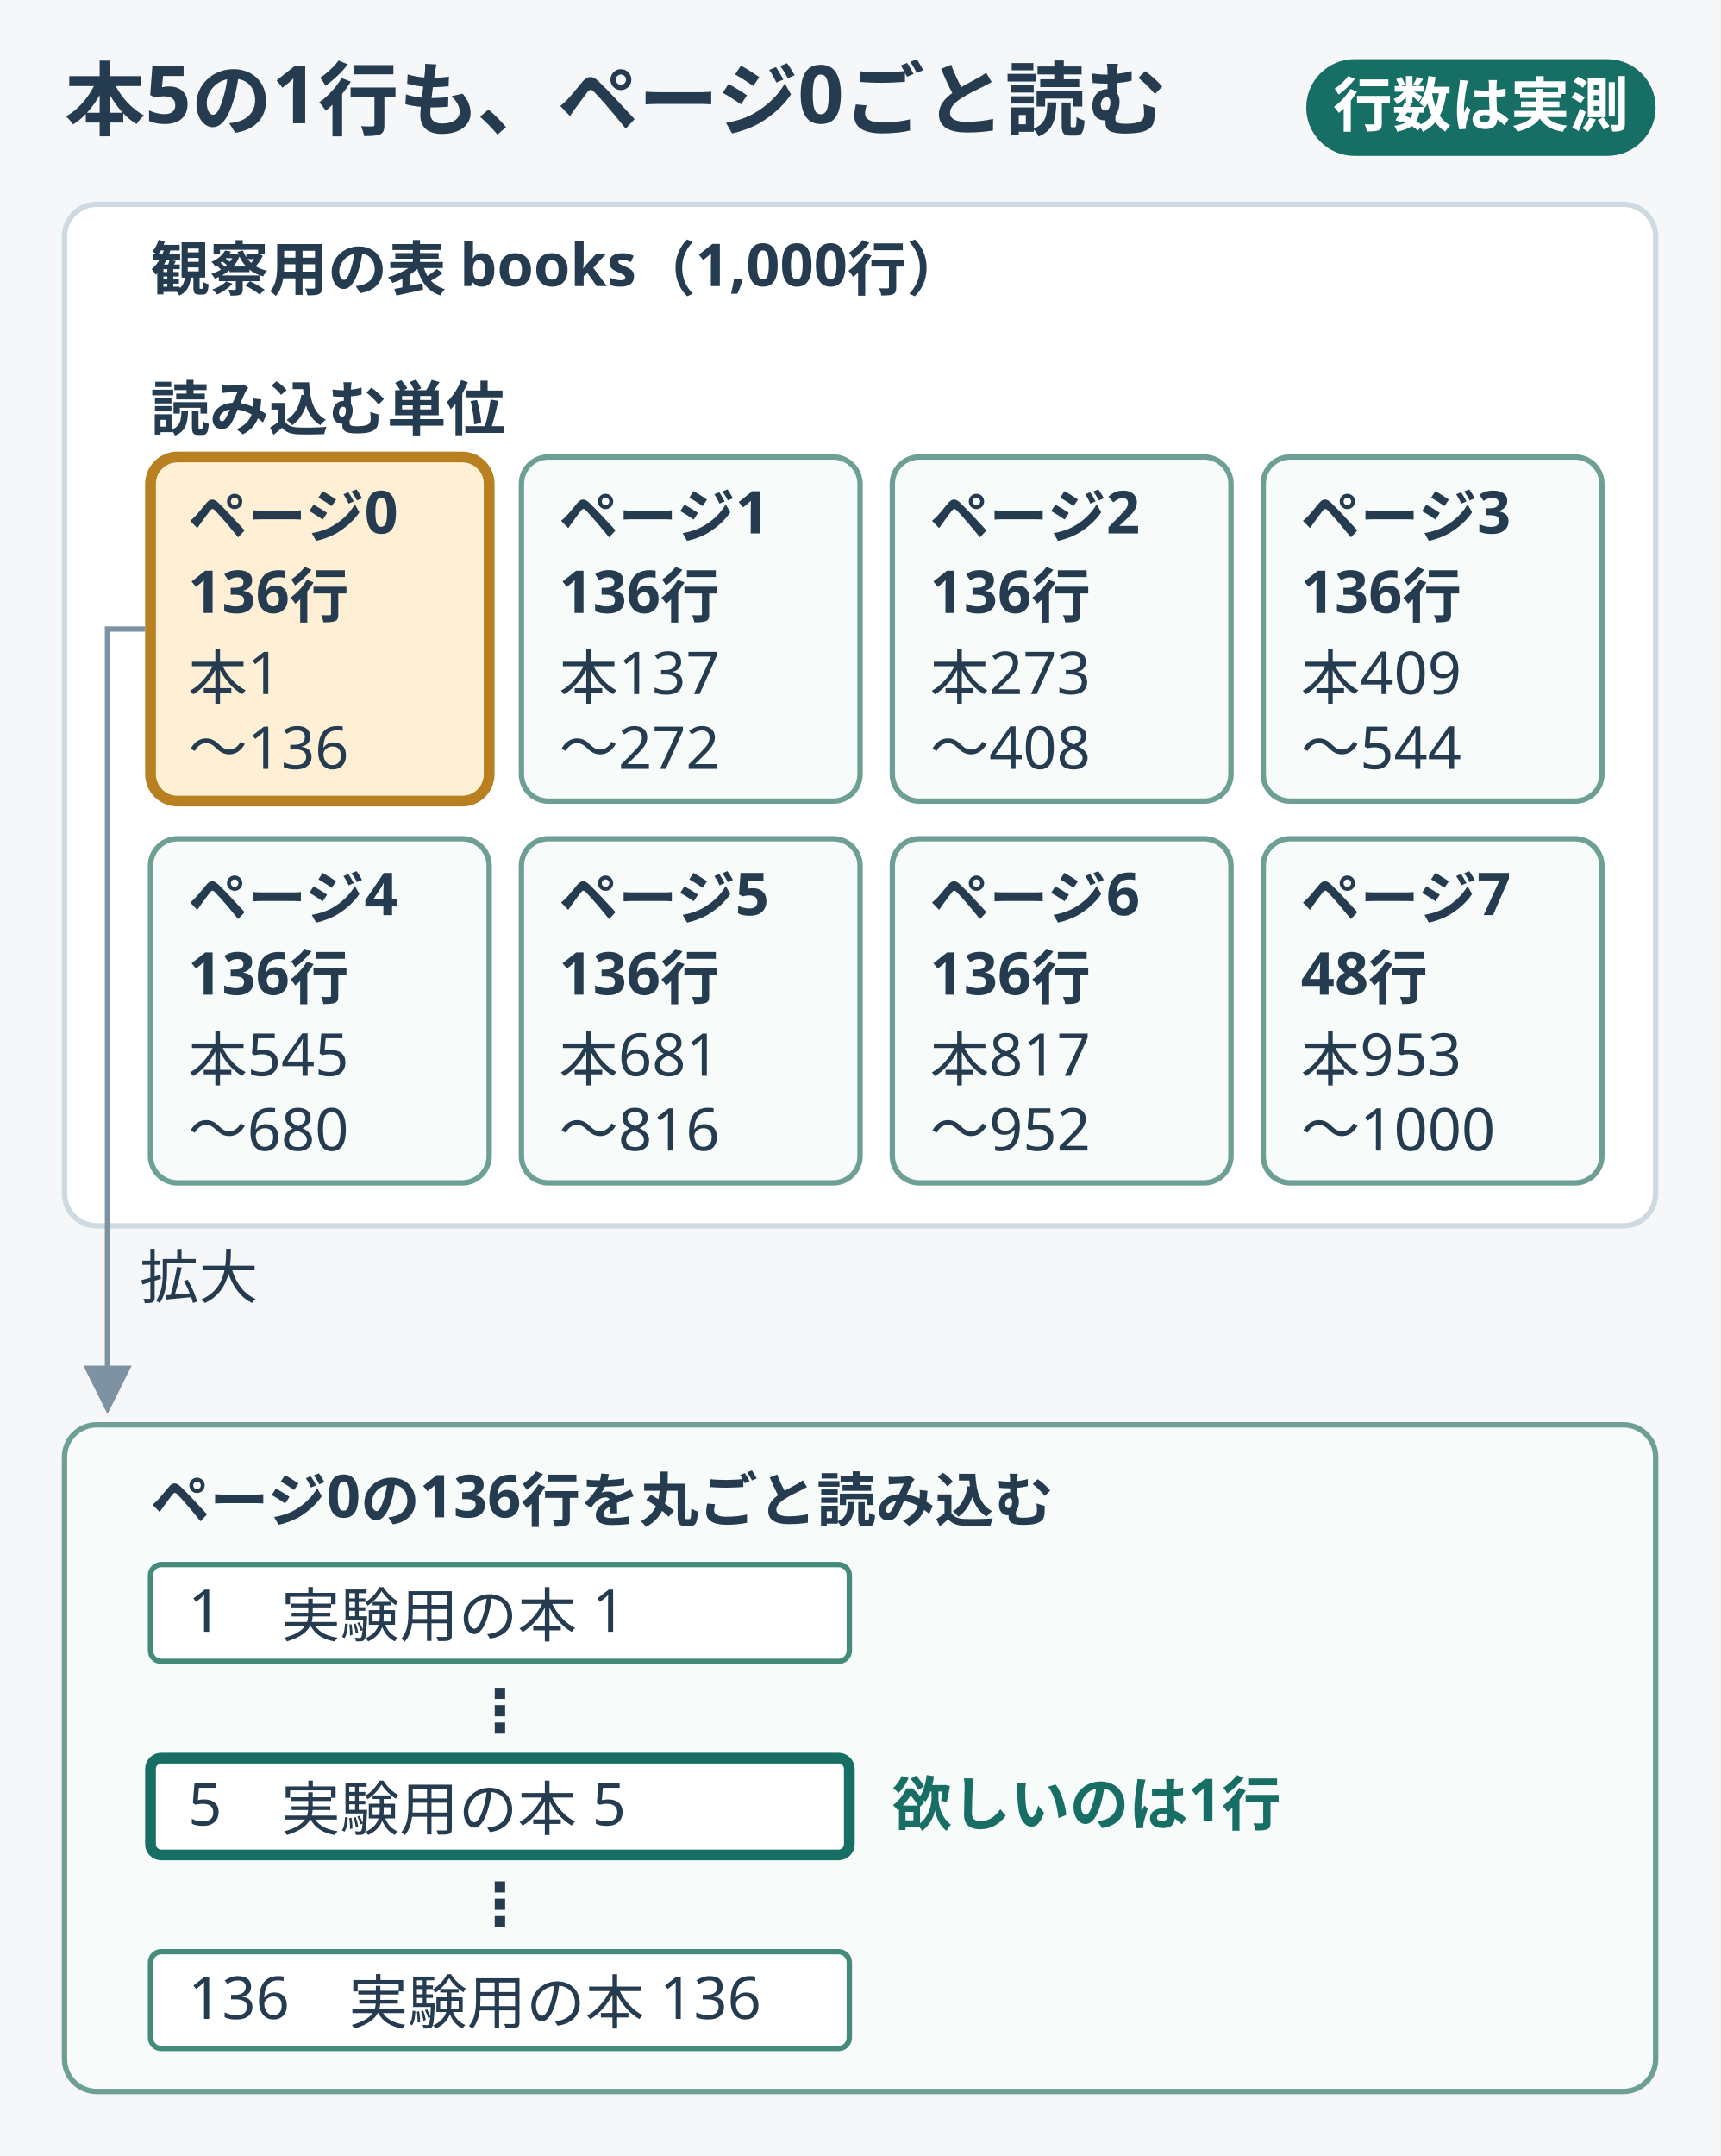
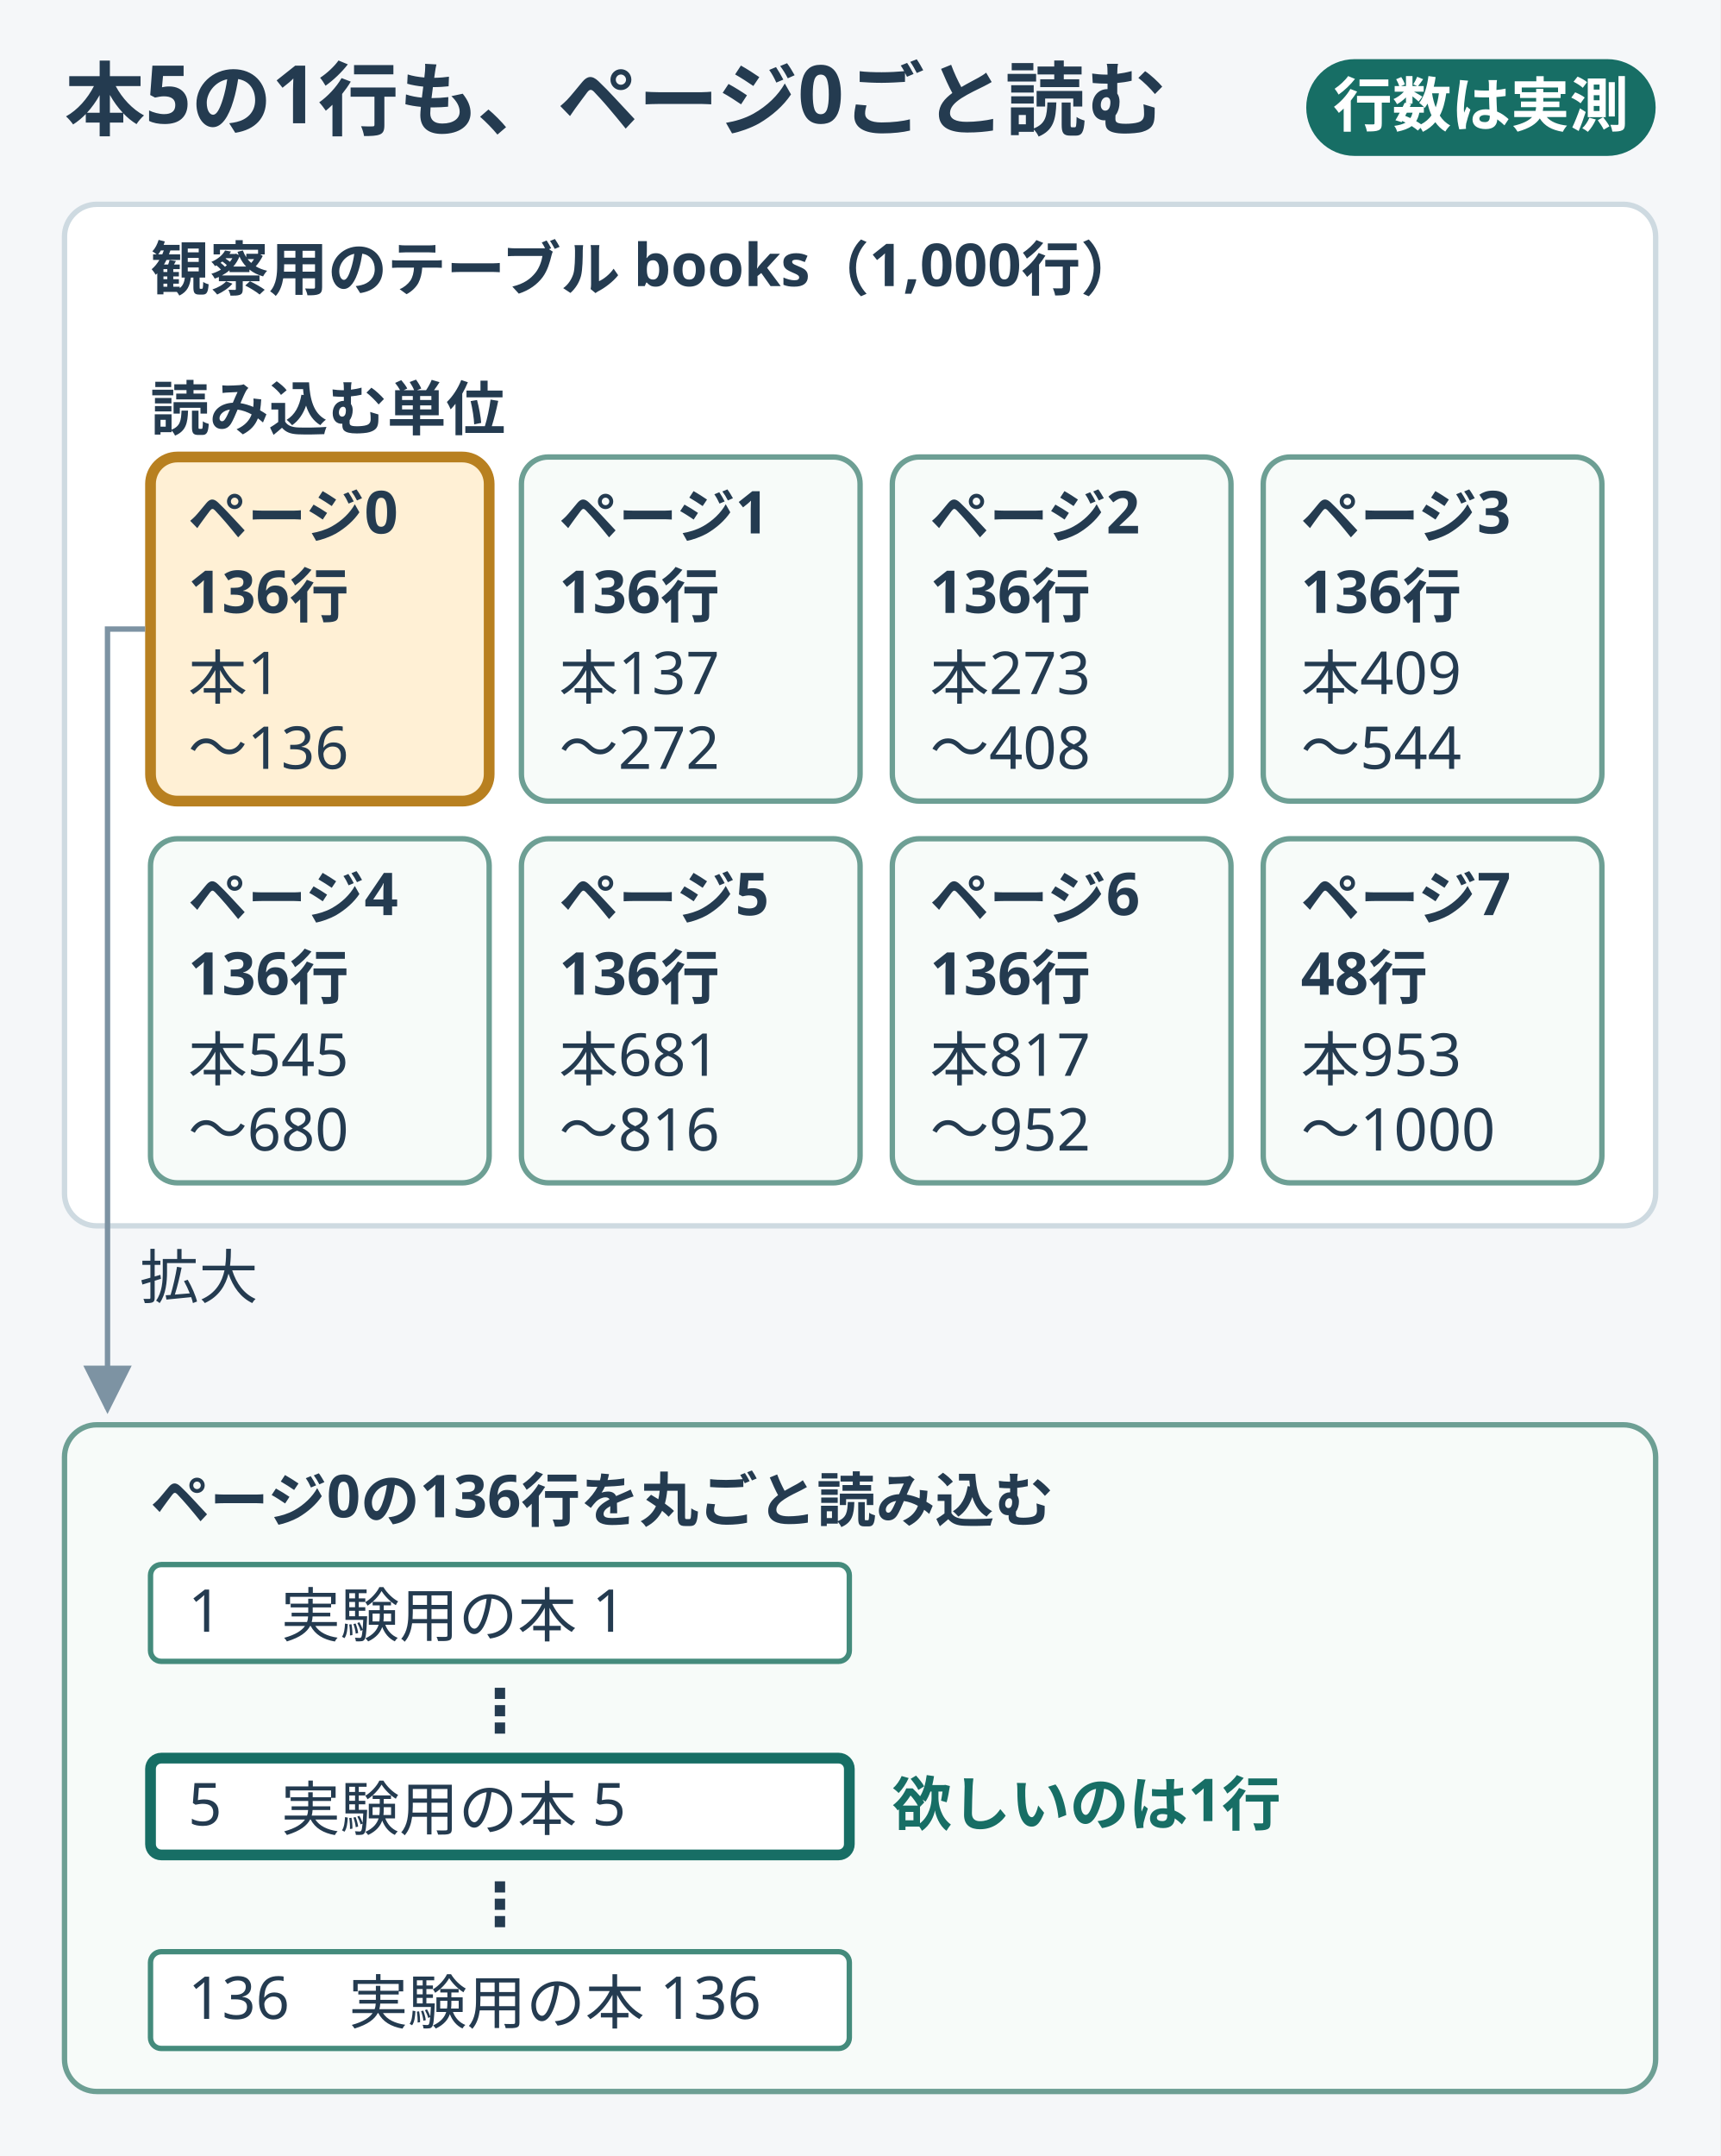
<svg xmlns="http://www.w3.org/2000/svg" width="640" height="802" viewBox="0 0 640 802" role="img" aria-labelledby="title">
  <defs>
    <marker id="flow" markerWidth="10" markerHeight="10" refX="9" refY="5" orient="auto">
      <path d="M0 0L10 5L0 10z" fill="#277b74" />
    </marker>
    <marker id="req" markerWidth="10" markerHeight="10" refX="9" refY="5" orient="auto">
      <path d="M0 0L10 5L0 10" fill="none" stroke="#945e11" stroke-width="2" />
    </marker>
    <marker id="ref" markerWidth="9" markerHeight="9" refX="8" refY="4.5" orient="auto">
      <path d="M0 0L9 4.5L0 9z" fill="#7d93a3" />
    </marker>
  </defs>
  <style>
text{font-family:"Hiragino Sans","Noto Sans JP",sans-serif;font-size:24px;fill:#243b50}
.h{font-size:30px;font-weight:700}.b{font-weight:700}.s{font-size:22px}.m{font-size:22px;fill:#566c7b}
.mono{font-family:ui-monospace,Menlo,monospace;font-size:22px}.tag{font-size:22px;font-weight:700;fill:#fff}
.teal{fill:#176e65}.brown{fill:#945e11}.real{fill:#176e65}
.panel{fill:#fff;stroke:#cedae1;stroke-width:2}.node{fill:#ecf2f8;stroke:#56738a;stroke-width:2}
.row{fill:#fff;stroke:#448b7c;stroke-width:2}.match{fill:#fff;stroke:#176e65;stroke-width:4}
.page{fill:#f7fbf9;stroke:#6d9f94;stroke-width:2}.ipage{fill:#f4f6f8;stroke:#6b7f8e;stroke-width:2}
.band{fill:#d5dde3;stroke:#92a7b5;stroke-width:2}.skip{fill:none;stroke:#b5c2cc;stroke-width:2;stroke-dasharray:6 5}
.hot{fill:#fff0d5;stroke:#b88020;stroke-width:4}.ghost{fill:#f5f7f9;stroke:#b5c2cc;stroke-width:2;stroke-dasharray:6 5}
.flow{fill:none;stroke:#277b74;stroke-width:3;marker-end:url(#flow)}.req{fill:none;stroke:#945e11;stroke-width:3;stroke-dasharray:8 6;marker-end:url(#req)}
.ref{fill:none;stroke:#7d93a3;stroke-width:2;marker-end:url(#ref)}.step{fill:#fff;stroke:#243b50;stroke-width:2.5}
.spine{fill:#e9f3f4;stroke:#243b50;stroke-width:1.5}
  </style>
  <rect width="640" height="802" fill="#f5f7f9" />
  <text x="24" y="48" class="h">本5の1行も、ページ0ごと読む</text>
  <rect x="486" y="22" width="130" height="36" rx="18" class="real" />
  <text x="551" y="47" text-anchor="middle" class="tag">行数は実測</text>
  <g id="table">
    <rect x="24" y="76" width="592" height="380" rx="12" class="panel" />
-     <text x="56" y="108" class="s b">観察用の表 books（1,000行）</text>
+     <text x="56" y="108" class="s b">観察用のテーブル books（1,000行）</text>
    <text x="56" y="160" class="s b">読み込む単位</text>
    <rect x="56" y="170" width="126" height="128" rx="10" class="hot" />
    <text x="70" y="200" class="s b">ページ0</text>
    <text x="70" y="228" class="s b">136行</text>
    <text x="70" y="260" class="s">本1</text>
    <text x="70" y="286" class="s">〜136</text>
    <rect x="194" y="170" width="126" height="128" rx="10" class="page" />
    <text x="208" y="200" class="s b">ページ1</text>
    <text x="208" y="228" class="s b">136行</text>
    <text x="208" y="260" class="s">本137</text>
    <text x="208" y="286" class="s">〜272</text>
    <rect x="332" y="170" width="126" height="128" rx="10" class="page" />
    <text x="346" y="200" class="s b">ページ2</text>
    <text x="346" y="228" class="s b">136行</text>
    <text x="346" y="260" class="s">本273</text>
    <text x="346" y="286" class="s">〜408</text>
    <rect x="470" y="170" width="126" height="128" rx="10" class="page" />
    <text x="484" y="200" class="s b">ページ3</text>
    <text x="484" y="228" class="s b">136行</text>
    <text x="484" y="260" class="s">本409</text>
    <text x="484" y="286" class="s">〜544</text>
    <rect x="56" y="312" width="126" height="128" rx="10" class="page" />
    <text x="70" y="342" class="s b">ページ4</text>
    <text x="70" y="370" class="s b">136行</text>
    <text x="70" y="402" class="s">本545</text>
    <text x="70" y="428" class="s">〜680</text>
    <rect x="194" y="312" width="126" height="128" rx="10" class="page" />
    <text x="208" y="342" class="s b">ページ5</text>
    <text x="208" y="370" class="s b">136行</text>
    <text x="208" y="402" class="s">本681</text>
    <text x="208" y="428" class="s">〜816</text>
    <rect x="332" y="312" width="126" height="128" rx="10" class="page" />
    <text x="346" y="342" class="s b">ページ6</text>
    <text x="346" y="370" class="s b">136行</text>
    <text x="346" y="402" class="s">本817</text>
    <text x="346" y="428" class="s">〜952</text>
    <rect x="470" y="312" width="126" height="128" rx="10" class="page" />
    <text x="484" y="342" class="s b">ページ7</text>
    <text x="484" y="370" class="s b">48行</text>
    <text x="484" y="402" class="s">本953</text>
    <text x="484" y="428" class="s">〜1000</text>
  </g>
  <g id="zoom">
    <rect x="24" y="530" width="592" height="248" rx="12" class="page" />
    <text x="56" y="566" class="s b">ページ0の136行を丸ごと読み込む</text>
    <rect x="56" y="582" width="260" height="36" rx="4" class="row" />
    <text x="70" y="607" class="s">1　実験用の本 1</text>
    <text x="186" y="644" text-anchor="middle" class="s b">⋮</text>
    <rect x="56" y="654" width="260" height="36" rx="4" class="match" />
    <text x="70" y="679" class="s">5　実験用の本 5</text>
    <text x="332" y="679" class="s b teal">欲しいのは1行</text>
    <text x="186" y="716" text-anchor="middle" class="s b">⋮</text>
    <rect x="56" y="726" width="260" height="36" rx="4" class="row" />
    <text x="70" y="751" class="s">136　実験用の本 136</text>
  </g>
  <g id="zoom-link">
    <path d="M54 234 H40 V524" class="ref" />
    <text x="52" y="483" class="s">拡大</text>
  </g>
</svg>
